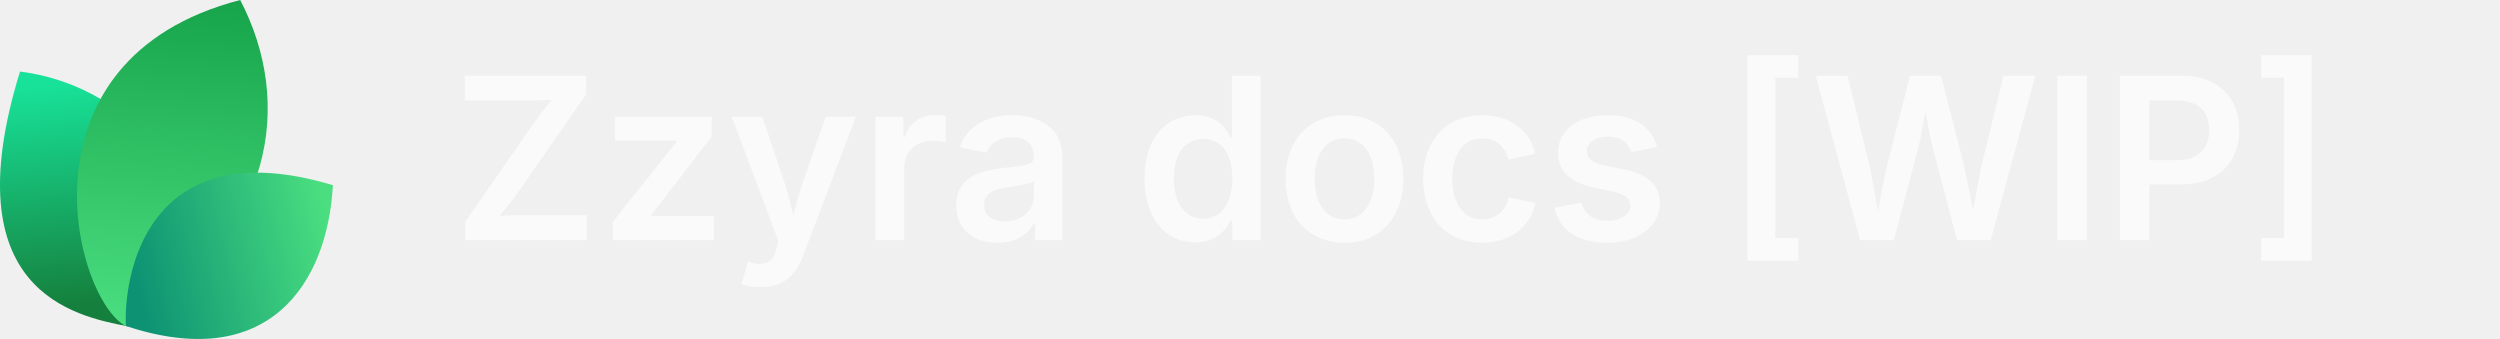
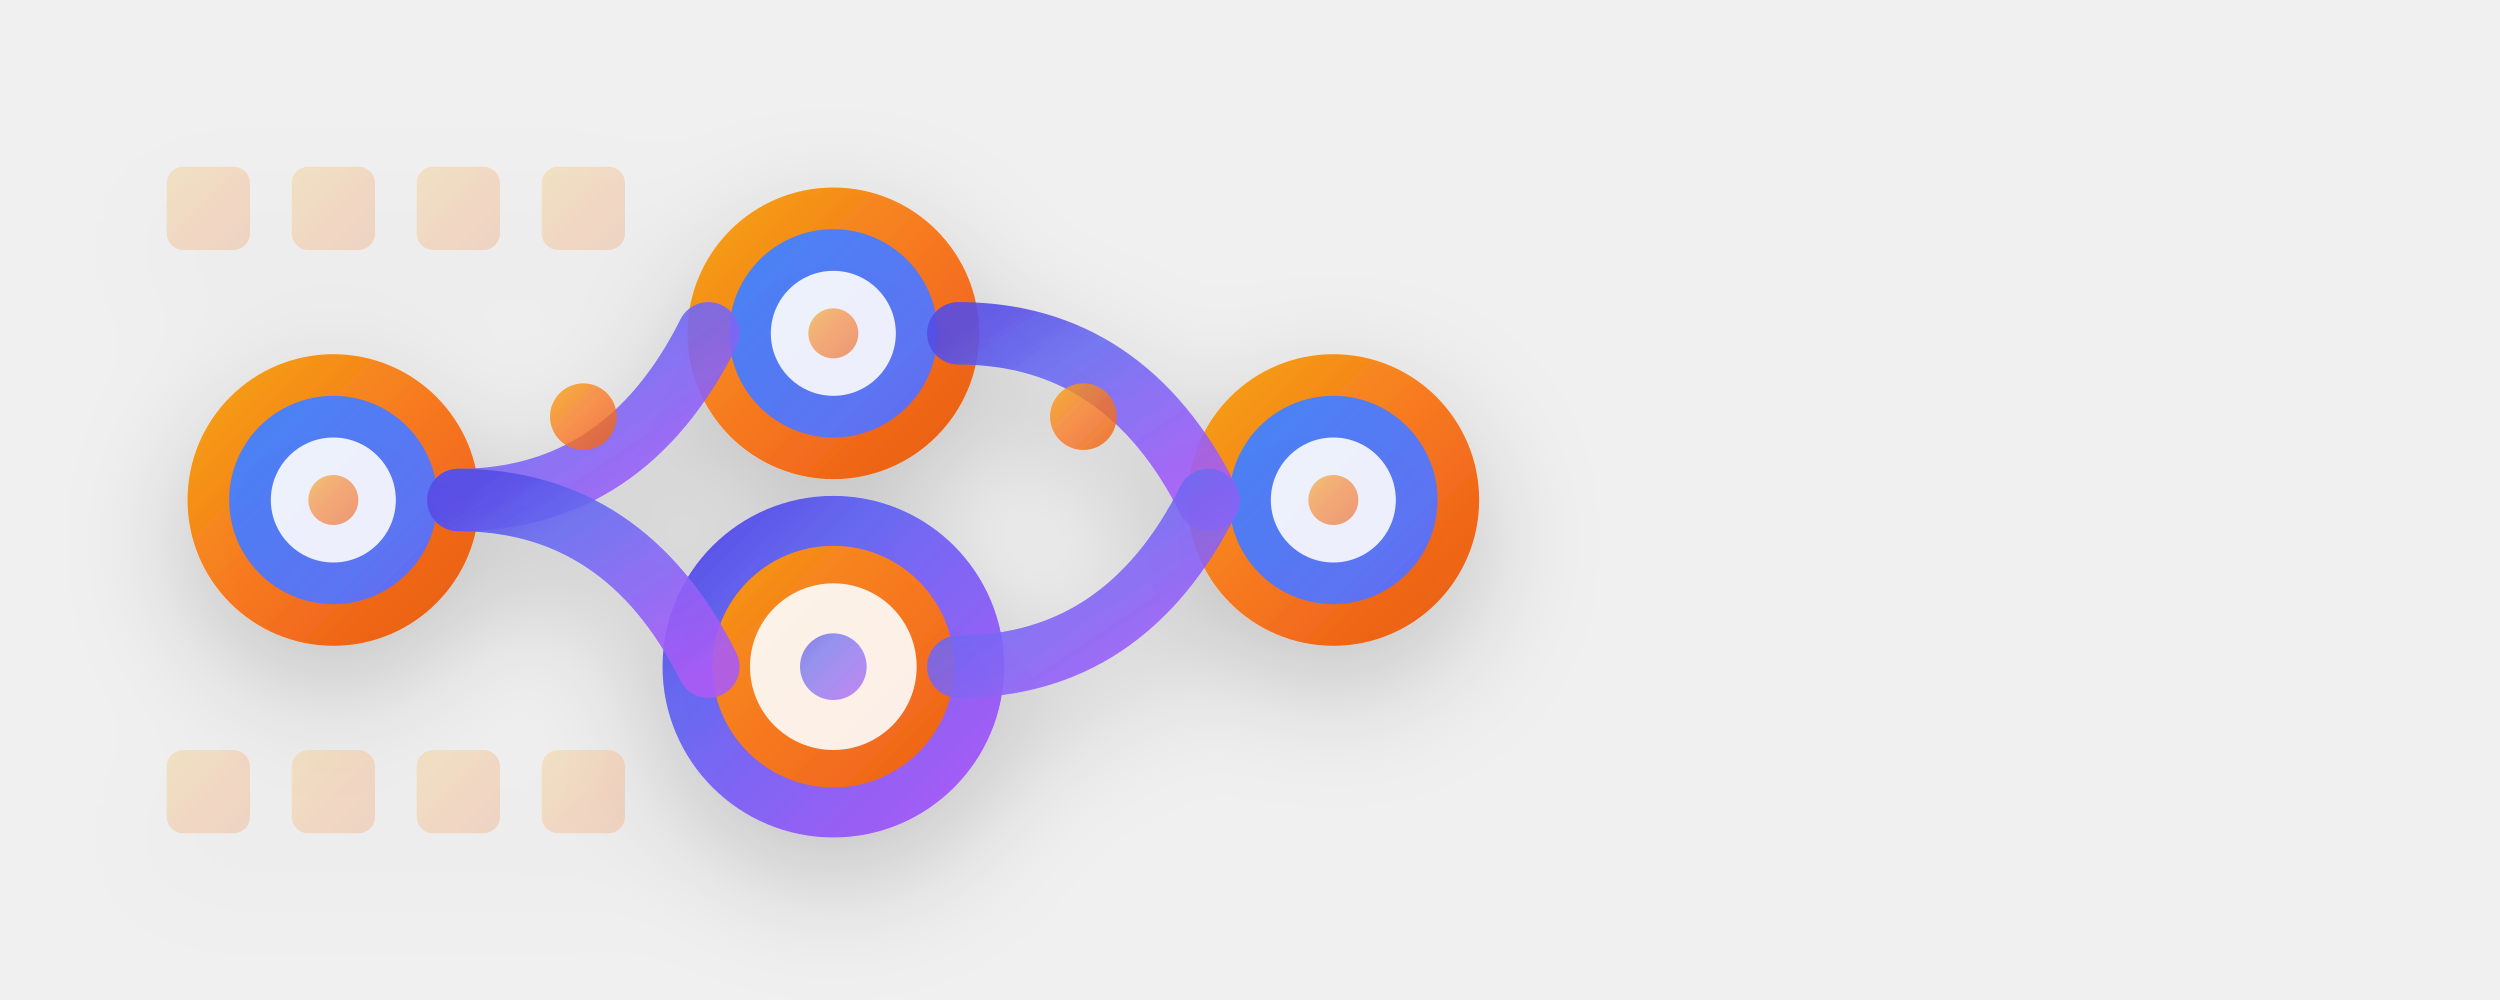
- <svg xmlns="http://www.w3.org/2000/svg" width="177" height="24" viewBox="0 0 177 24" fill="none">
-   <path d="M9.061 23.108C5.268 22.377 -3.391 20.627 1.417 5.064C9.634 6.099 16.973 14.064 9.061 23.108Z" fill="url(#paint0_linear_17557_2145)" />
-   <path d="M8.919 23.094C5.276 21.222 0.784 4.209 17.007 0C20.757 7.193 19.621 16.545 8.919 23.094Z" fill="url(#paint1_linear_17557_2145)" />
-   <path d="M8.914 23.079C8.735 19.882 10.159 9.085 23.57 13.111C23.181 20.123 18.984 26.418 8.914 23.079Z" fill="url(#paint2_linear_17557_2145)" />
-   <text x="32" y="17" font-family="Inter, system-ui, sans-serif" font-size="16" font-weight="600" fill="#FAFAFA">Zzyra docs [WIP]</text>
+ <svg xmlns="http://www.w3.org/2000/svg" width="60" height="24" viewBox="0 0 60 24" fill="none">
  <defs>
-     <linearGradient id="paint0_linear_17557_2145" x1="3.776" y1="5.916" x2="5.232" y2="21.559" gradientUnits="userSpaceOnUse">
-       <stop stop-color="#18E299" />
-       <stop offset="1" stop-color="#15803D" />
+     <linearGradient id="primaryGradient" x1="0%" y1="0%" x2="100%" y2="100%">
+       <stop offset="0%" style="stop-color:#4f46e5;stop-opacity:1" />
+       <stop offset="30%" style="stop-color:#6366f1;stop-opacity:1" />
+       <stop offset="70%" style="stop-color:#8b5cf6;stop-opacity:1" />
+       <stop offset="100%" style="stop-color:#a855f7;stop-opacity:1" />
    </linearGradient>
-     <linearGradient id="paint1_linear_17557_2145" x1="12.171" y1="-0.718" x2="10.19" y2="22.983" gradientUnits="userSpaceOnUse">
-       <stop stop-color="#16A34A" />
-       <stop offset="1" stop-color="#4ADE80" />
+     <linearGradient id="accentGradient" x1="0%" y1="0%" x2="100%" y2="100%">
+       <stop offset="0%" style="stop-color:#f59e0b;stop-opacity:1" />
+       <stop offset="50%" style="stop-color:#f97316;stop-opacity:1" />
+       <stop offset="100%" style="stop-color:#ea580c;stop-opacity:1" />
    </linearGradient>
-     <linearGradient id="paint2_linear_17557_2145" x1="23.133" y1="15.353" x2="9.338" y2="18.52" gradientUnits="userSpaceOnUse">
-       <stop stop-color="#4ADE80" />
-       <stop offset="1" stop-color="#0D9373" />
+     <linearGradient id="nodeGradient" x1="0%" y1="0%" x2="100%" y2="100%">
+       <stop offset="0%" style="stop-color:#3b82f6;stop-opacity:1" />
+       <stop offset="100%" style="stop-color:#6366f1;stop-opacity:1" />
    </linearGradient>
+     <filter id="glow" x="-50%" y="-50%" width="200%" height="200%">
+       <feGaussianBlur stdDeviation="1" result="coloredBlur" />
+       <feMerge>
+         <feMergeNode in="coloredBlur" />
+         <feMergeNode in="SourceGraphic" />
+       </feMerge>
+     </filter>
+     <filter id="shadow" x="-50%" y="-50%" width="200%" height="200%">
+       <feDropShadow dx="0" dy="1" stdDeviation="1.5" flood-color="#000000" flood-opacity="0.2" />
+     </filter>
  </defs>
+   <g filter="url(#shadow)">
+     <g opacity="0.95">
+       <circle cx="8" cy="12" r="3" fill="url(#nodeGradient)" stroke="url(#accentGradient)" stroke-width="1" />
+       <circle cx="8" cy="12" r="1.5" fill="white" opacity="0.9" />
+       <circle cx="8" cy="12" r="0.6" fill="url(#accentGradient)" opacity="0.6" />
+       <circle cx="20" cy="8" r="3" fill="url(#nodeGradient)" stroke="url(#accentGradient)" stroke-width="1" />
+       <circle cx="20" cy="8" r="1.5" fill="white" opacity="0.9" />
+       <circle cx="20" cy="8" r="0.6" fill="url(#accentGradient)" opacity="0.6" />
+       <circle cx="20" cy="16" r="3.5" fill="url(#accentGradient)" stroke="url(#primaryGradient)" stroke-width="1.2" />
+       <circle cx="20" cy="16" r="2" fill="white" opacity="0.9" />
+       <circle cx="20" cy="16" r="0.8" fill="url(#primaryGradient)" opacity="0.7" />
+       <circle cx="32" cy="12" r="3" fill="url(#nodeGradient)" stroke="url(#accentGradient)" stroke-width="1" />
+       <circle cx="32" cy="12" r="1.5" fill="white" opacity="0.9" />
+       <circle cx="32" cy="12" r="0.6" fill="url(#accentGradient)" opacity="0.6" />
+       <path d="M11 12 Q15 12 17 8" stroke="url(#primaryGradient)" stroke-width="1.5" fill="none" opacity="0.9" stroke-linecap="round" />
+       <path d="M11 12 Q15 12 17 16" stroke="url(#primaryGradient)" stroke-width="1.5" fill="none" opacity="0.9" stroke-linecap="round" />
+       <path d="M23 8 Q27 8 29 12" stroke="url(#primaryGradient)" stroke-width="1.5" fill="none" opacity="0.9" stroke-linecap="round" />
+       <path d="M23 16 Q27 16 29 12" stroke="url(#primaryGradient)" stroke-width="1.5" fill="none" opacity="0.9" stroke-linecap="round" />
+       <circle cx="14" cy="10" r="0.8" fill="url(#accentGradient)" opacity="0.8">
+         <animate attributeName="opacity" values="0.8;1;0.8" dur="1.5s" repeatCount="indefinite" />
+         <animate attributeName="r" values="0.8;1;0.8" dur="1.5s" repeatCount="indefinite" />
+       </circle>
+       <circle cx="26" cy="10" r="0.8" fill="url(#accentGradient)" opacity="0.8">
+         <animate attributeName="opacity" values="0.8;1;0.8" dur="1.5s" repeatCount="indefinite" begin="0.75s" />
+         <animate attributeName="r" values="0.8;1;0.8" dur="1.5s" repeatCount="indefinite" begin="0.75s" />
+       </circle>
+     </g>
+     <g opacity="0.3">
+       <rect x="4" y="4" width="2" height="2" rx="0.4" fill="url(#accentGradient)" opacity="0.6" />
+       <rect x="7" y="4" width="2" height="2" rx="0.4" fill="url(#accentGradient)" opacity="0.6" />
+       <rect x="10" y="4" width="2" height="2" rx="0.4" fill="url(#accentGradient)" opacity="0.6" />
+       <rect x="13" y="4" width="2" height="2" rx="0.4" fill="url(#accentGradient)" opacity="0.6" />
+       <rect x="4" y="18" width="2" height="2" rx="0.4" fill="url(#accentGradient)" opacity="0.6" />
+       <rect x="7" y="18" width="2" height="2" rx="0.4" fill="url(#accentGradient)" opacity="0.6" />
+       <rect x="10" y="18" width="2" height="2" rx="0.4" fill="url(#accentGradient)" opacity="0.6" />
+       <rect x="13" y="18" width="2" height="2" rx="0.4" fill="url(#accentGradient)" opacity="0.6" />
+     </g>
+   </g>
</svg>
